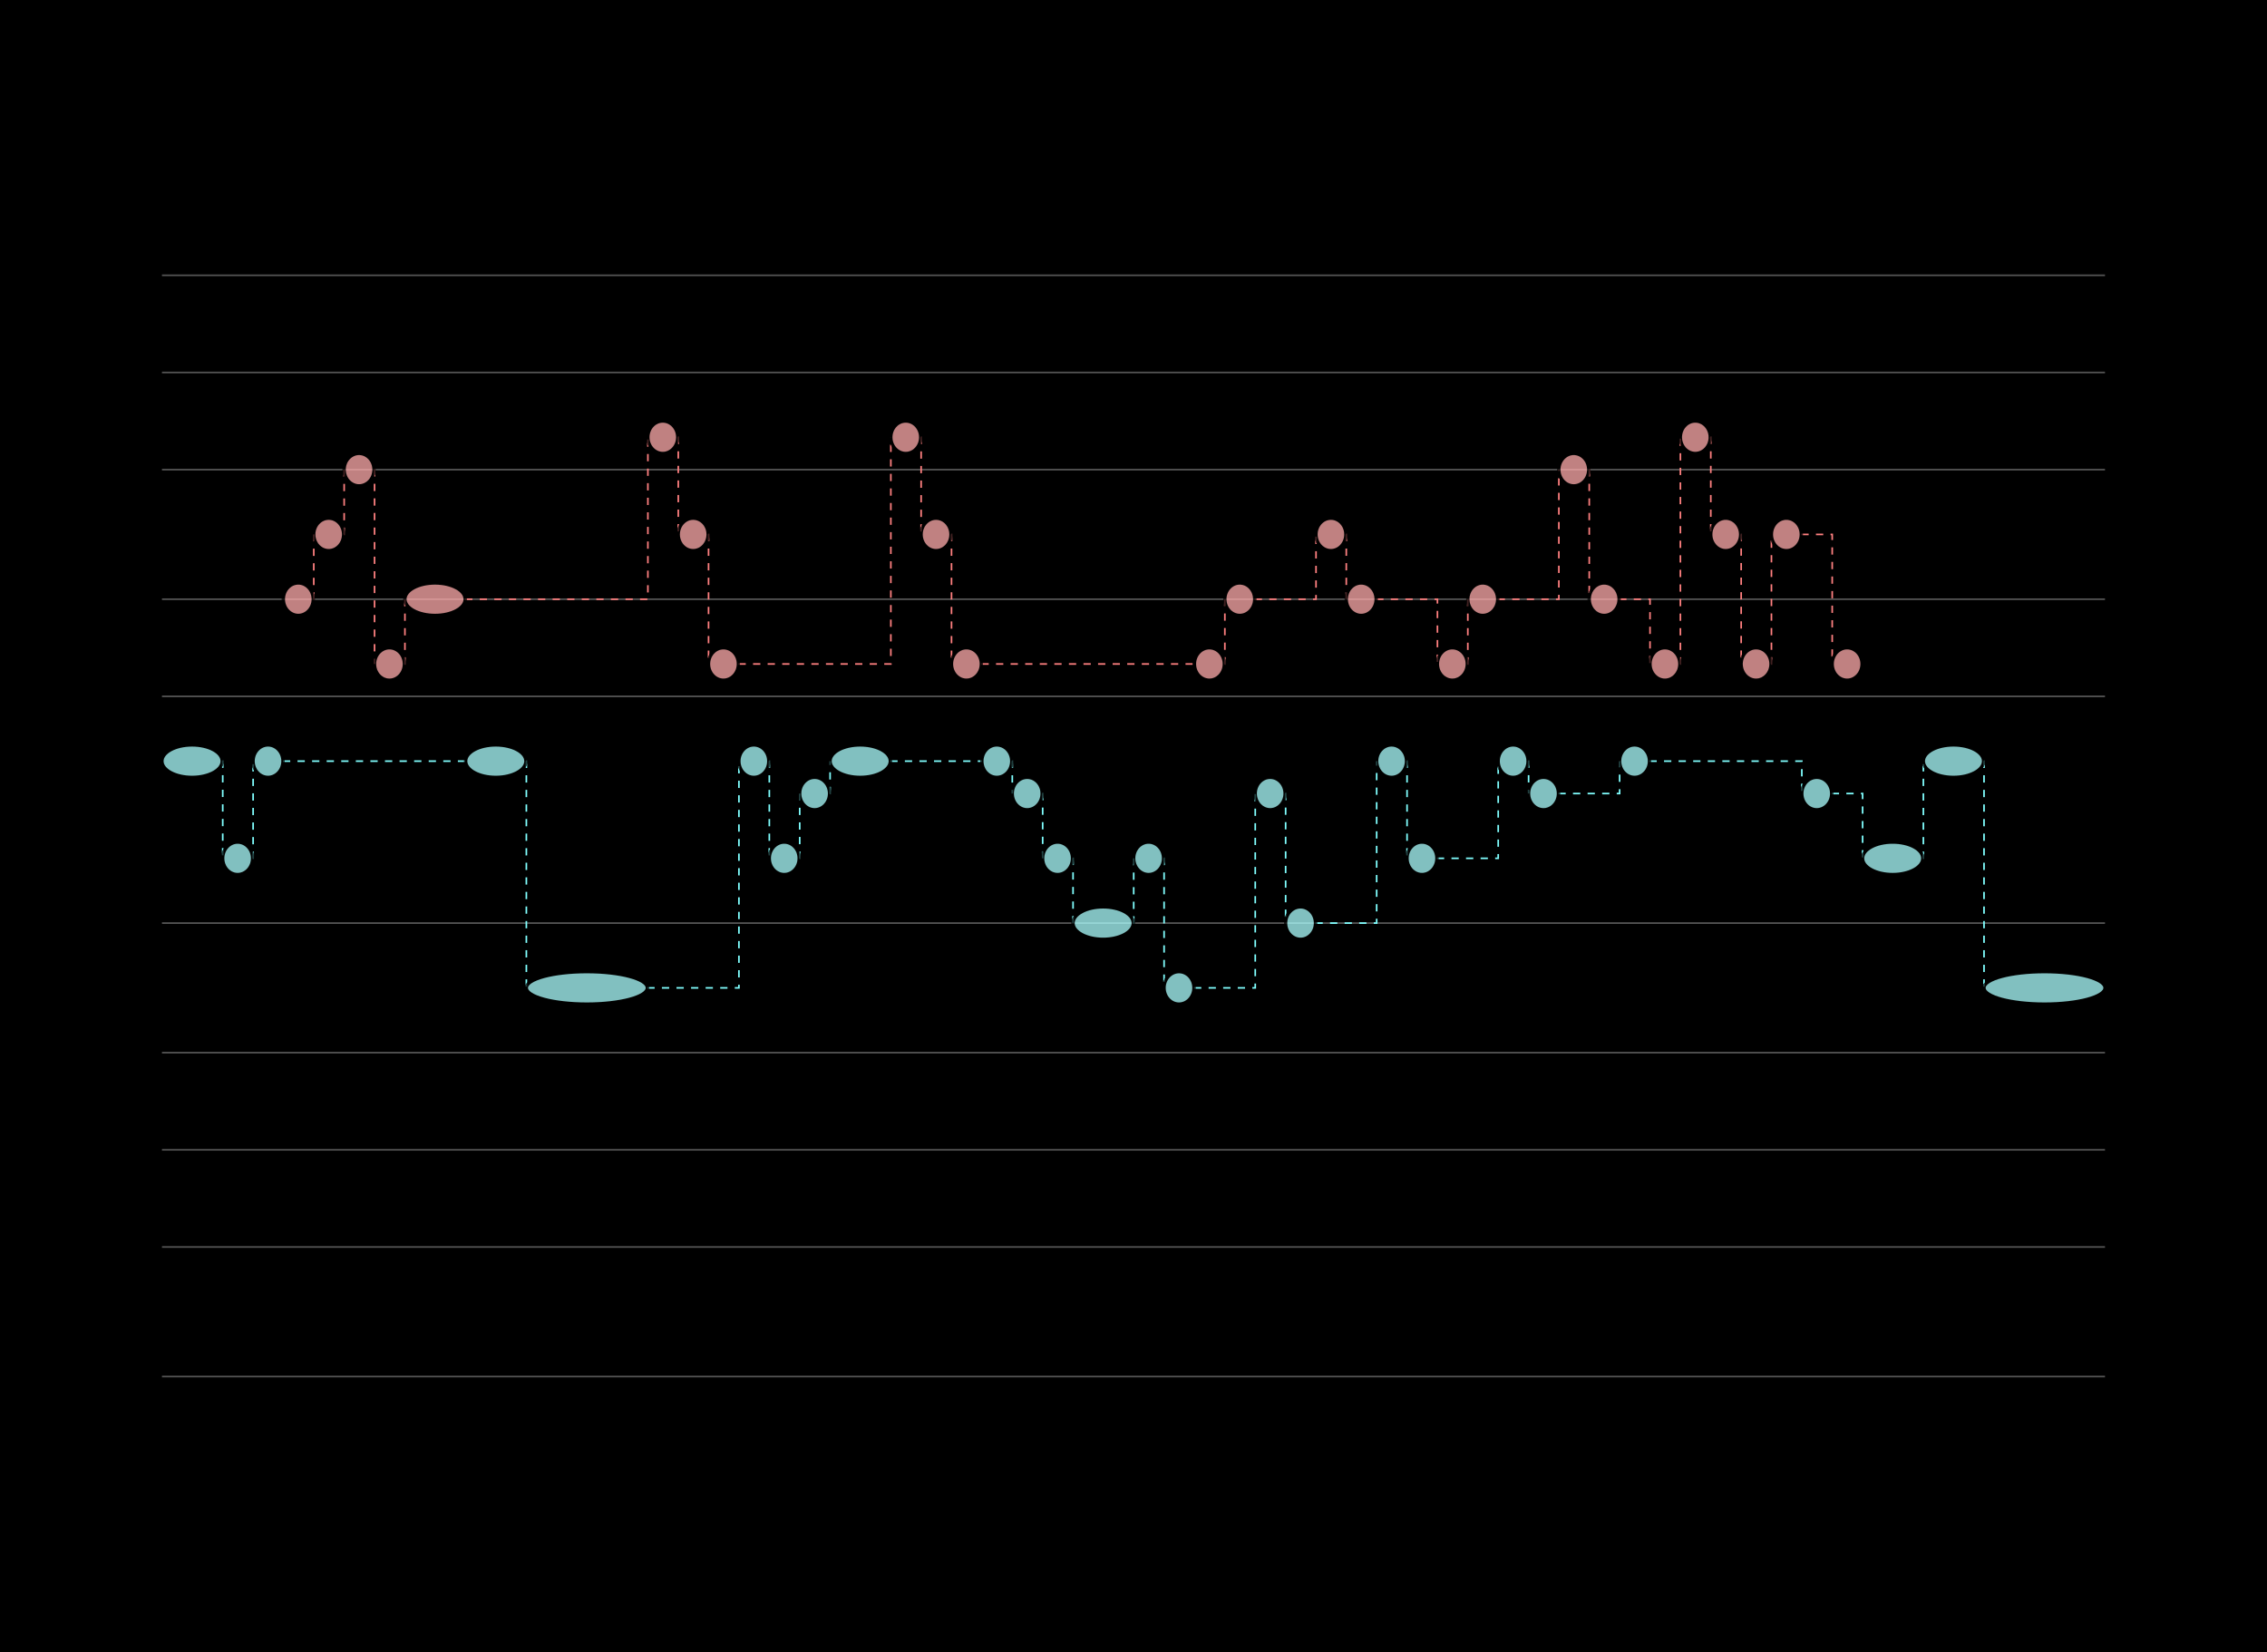
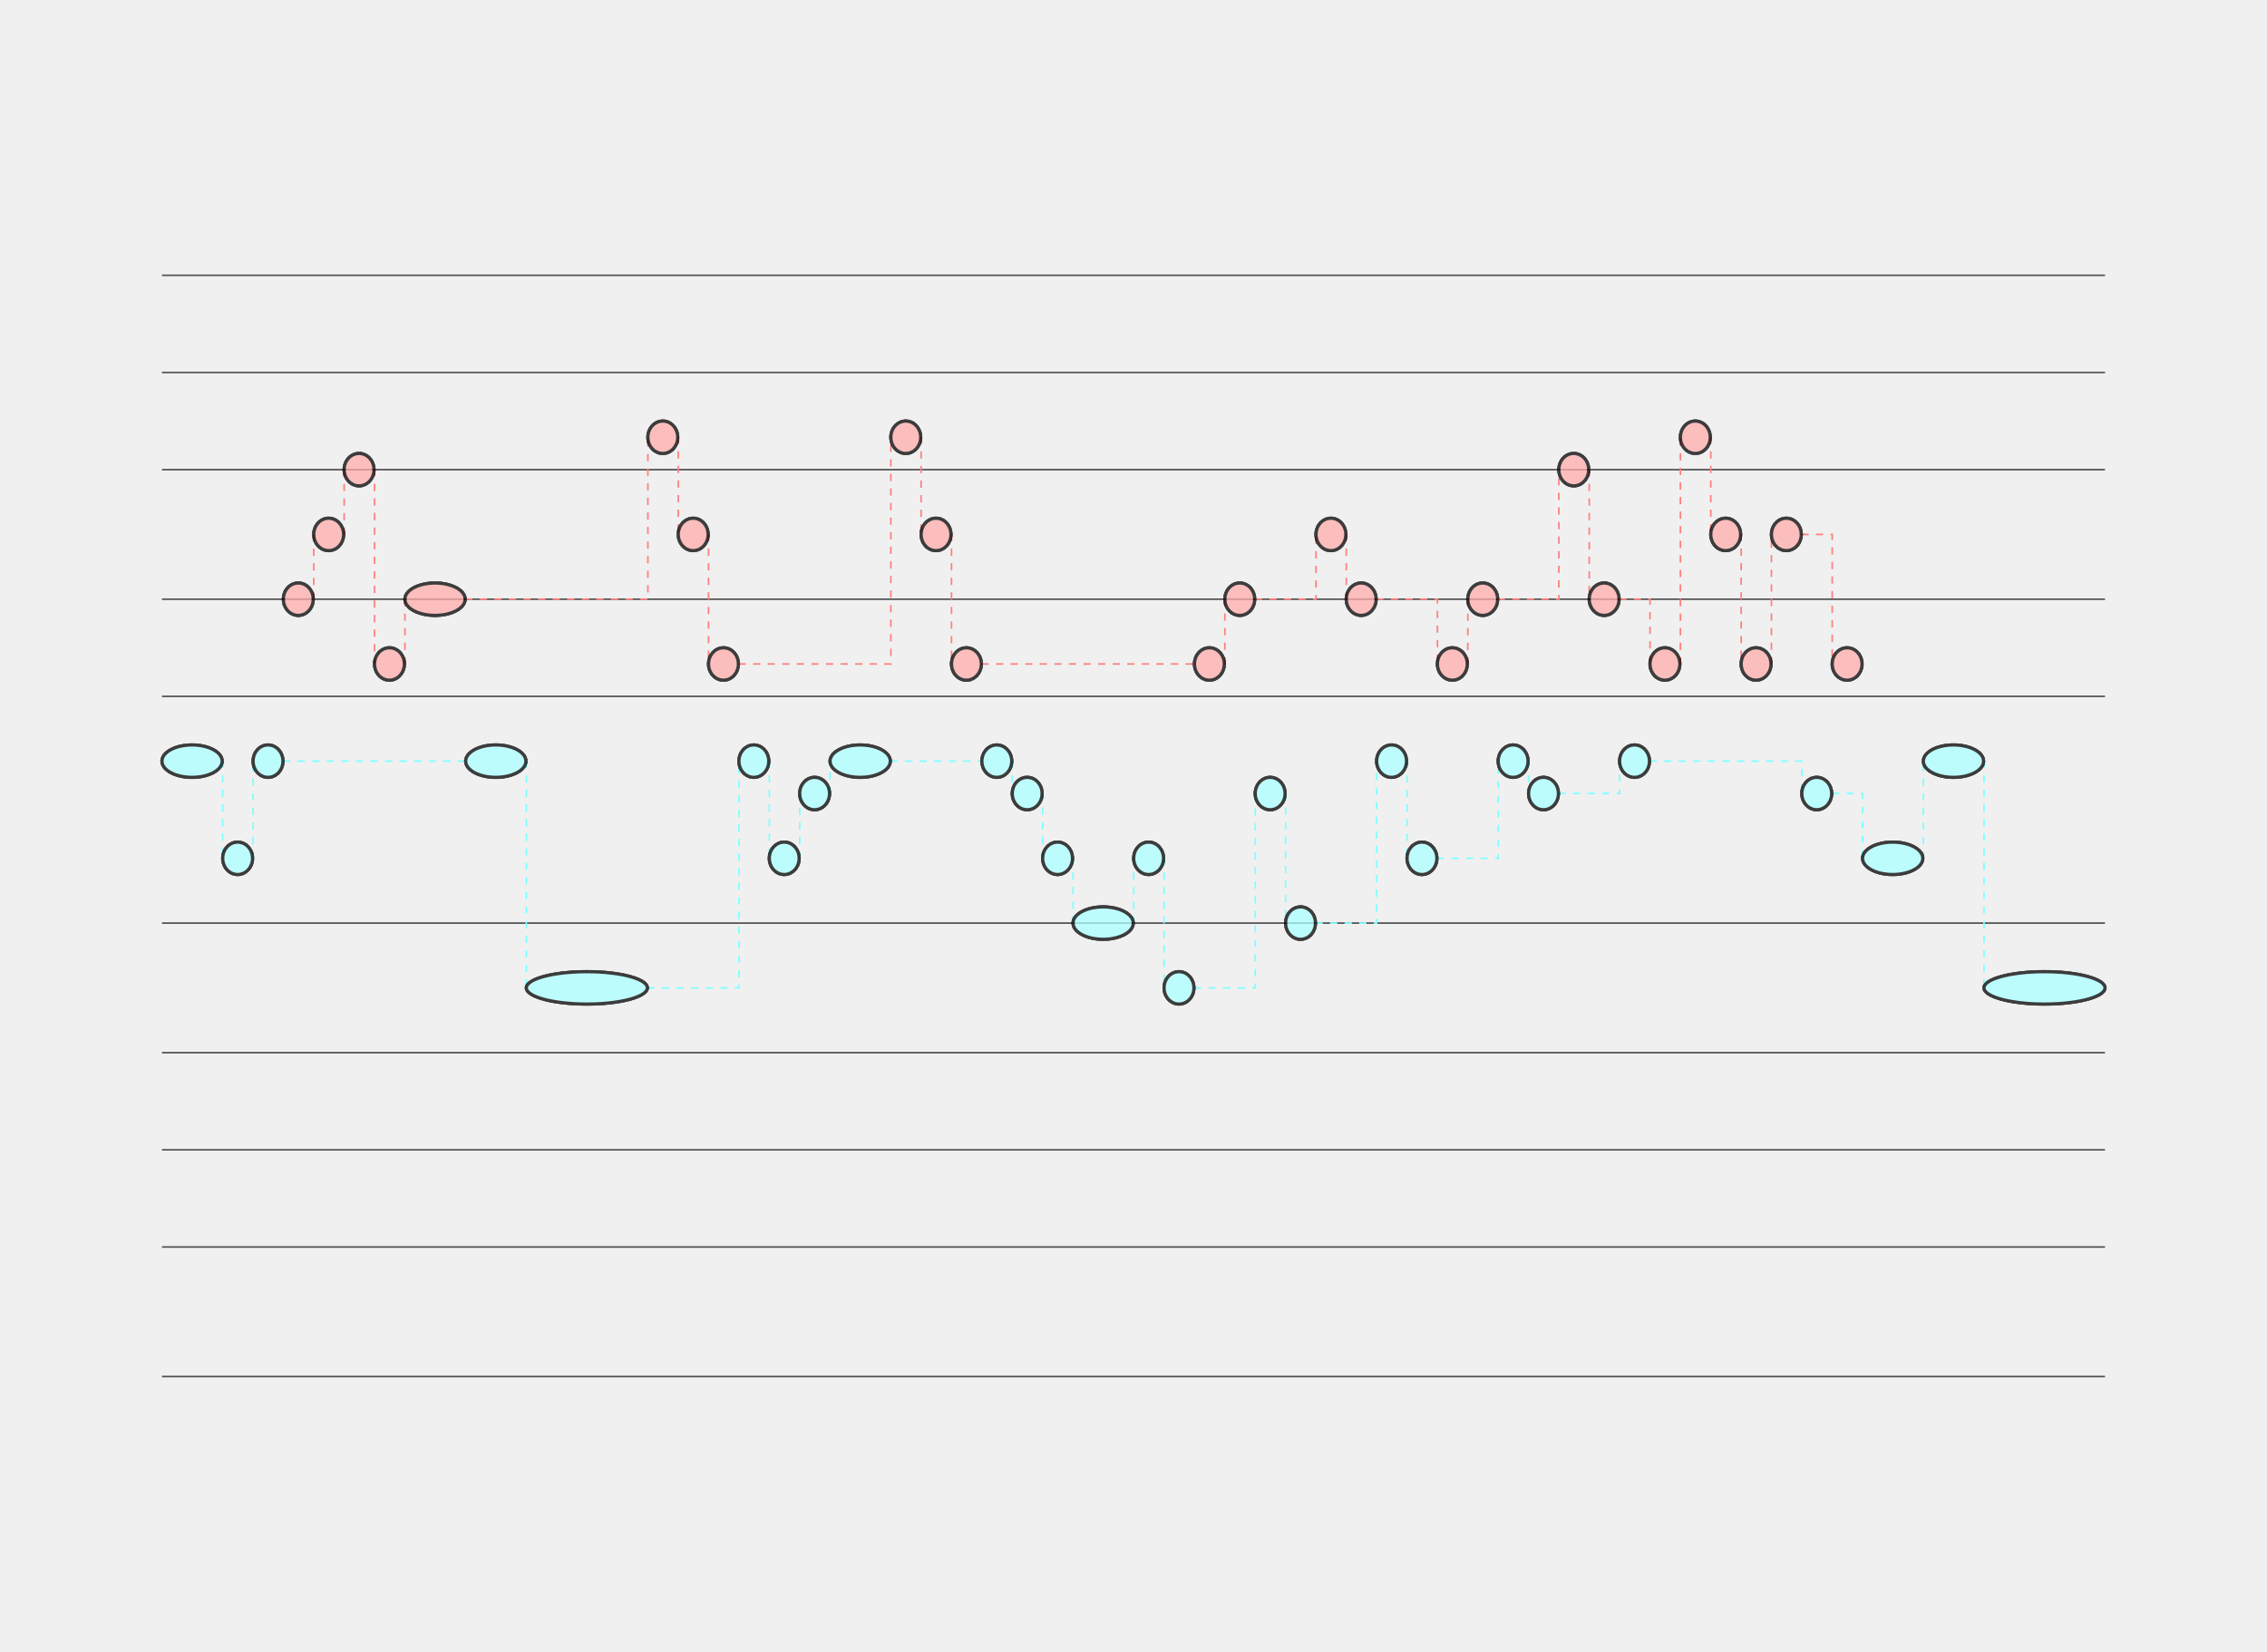
<svg xmlns="http://www.w3.org/2000/svg" version="1.1" viewPort="0 40 17.138 41" viewBox="-50 -50 699.843 510" width="699.843" height="510">
  <filter id="constantOpacity">
    <feComponentTransfer>
      <feFuncA type="table" tableValues="0 .5 .5" />
    </feComponentTransfer>
  </filter>
-   <rect class="background" x="-500%" y="-500%" width="1000%" height="1000%" style="fill:black" />
+   <rect class="background" x="-500%" y="-500%" width="1000%" height="1000%" style="fill:none" />
  <g transform="scale(35, -10) translate(0, -81)">
    <g class="staff-lines" stroke-width="0.5" stroke="#555555">
      <path vector-effect="non-scaling-stroke" d="M0 64.5 L17.138 64.5" />
      <path vector-effect="non-scaling-stroke" d="M0 67.5 L17.138 67.5" />
      <path vector-effect="non-scaling-stroke" d="M0 71.5 L17.138 71.5" />
      <path vector-effect="non-scaling-stroke" d="M0 74.5 L17.138 74.5" />
      <path vector-effect="non-scaling-stroke" d="M0 77.5 L17.138 77.5" />
      <path vector-effect="non-scaling-stroke" d="M0 43.5 L17.138 43.5" />
      <path vector-effect="non-scaling-stroke" d="M0 47.5 L17.138 47.5" />
      <path vector-effect="non-scaling-stroke" d="M0 50.5 L17.138 50.5" />
      <path vector-effect="non-scaling-stroke" d="M0 53.5 L17.138 53.5" />
      <path vector-effect="non-scaling-stroke" d="M0 57.5 L17.138 57.5" />
    </g>
    <g style="stroke-width:1; stroke:black;">
      <g class="note-lines track-2" fill="none" stroke="hsl(180, 100%, 75%)" stroke-dasharray="2.25" vector-effect="non-scaling-stroke" stroke-width="0.5">
        <path vector-effect="non-scaling-stroke" d=" M0.531 62.5 L0.536 62.5 L0.536 59.5" />
        <path vector-effect="non-scaling-stroke" d=" M0.799 59.5 L0.804 59.5 L0.804 62.5" />
        <path vector-effect="non-scaling-stroke" d=" M1.067 62.5 L2.679 62.5 L2.679 62.5" />
        <path vector-effect="non-scaling-stroke" d=" M3.21 62.5 L3.214 62.5 L3.214 55.5" />
        <path vector-effect="non-scaling-stroke" d=" M4.281 55.5 L5.089 55.5 L5.089 62.5" />
        <path vector-effect="non-scaling-stroke" d=" M5.353 62.5 L5.357 62.5 L5.357 59.5" />
        <path vector-effect="non-scaling-stroke" d=" M5.621 59.5 L5.625 59.5 L5.625 61.5" />
        <path vector-effect="non-scaling-stroke" d=" M5.888 61.5 L5.893 61.5 L5.893 62.5" />
        <path vector-effect="non-scaling-stroke" d=" M6.424 62.5 L7.232 62.5 L7.232 62.5" />
        <path vector-effect="non-scaling-stroke" d=" M7.496 62.5 L7.5 62.5 L7.5 61.5" />
        <path vector-effect="non-scaling-stroke" d=" M7.763 61.5 L7.768 61.5 L7.768 59.5" />
        <path vector-effect="non-scaling-stroke" d=" M8.031 59.5 L8.036 59.5 L8.036 57.5" />
        <path vector-effect="non-scaling-stroke" d=" M8.567 57.5 L8.571 57.5 L8.571 59.5" />
        <path vector-effect="non-scaling-stroke" d=" M8.835 59.5 L8.839 59.5 L8.839 55.5" />
        <path vector-effect="non-scaling-stroke" d=" M9.103 55.5 L9.643 55.5 L9.643 61.5" />
        <path vector-effect="non-scaling-stroke" d=" M9.906 61.5 L9.911 61.5 L9.911 57.5" />
        <path vector-effect="non-scaling-stroke" d=" M10.174 57.5 L10.714 57.5 L10.714 62.5" />
        <path vector-effect="non-scaling-stroke" d=" M10.978 62.5 L10.982 62.5 L10.982 59.5" />
        <path vector-effect="non-scaling-stroke" d=" M11.245 59.5 L11.786 59.5 L11.786 62.5" />
        <path vector-effect="non-scaling-stroke" d=" M12.049 62.5 L12.054 62.5 L12.054 61.5" />
        <path vector-effect="non-scaling-stroke" d=" M12.317 61.5 L12.857 61.5 L12.857 62.5" />
        <path vector-effect="non-scaling-stroke" d=" M13.12 62.5 L14.464 62.5 L14.464 61.5" />
        <path vector-effect="non-scaling-stroke" d=" M14.728 61.5 L15 61.5 L15 59.5" />
        <path vector-effect="non-scaling-stroke" d=" M15.531 59.5 L15.536 59.5 L15.536 62.5" />
        <path vector-effect="non-scaling-stroke" d=" M16.067 62.5 L16.071 62.5 L16.071 55.5" />
      </g>
      <g class="note-lines track-1" fill="none" stroke="hsl(0, 100%, 75%)" stroke-dasharray="2.25" vector-effect="non-scaling-stroke" stroke-width="0.5">
        <path vector-effect="non-scaling-stroke" d=" M1.335 67.5 L1.339 67.5 L1.339 69.5" />
        <path vector-effect="non-scaling-stroke" d=" M1.603 69.5 L1.607 69.5 L1.607 71.5" />
        <path vector-effect="non-scaling-stroke" d=" M1.871 71.5 L1.875 71.5 L1.875 65.5" />
        <path vector-effect="non-scaling-stroke" d=" M2.138 65.5 L2.143 65.5 L2.143 67.5" />
        <path vector-effect="non-scaling-stroke" d=" M2.674 67.5 L4.286 67.5 L4.286 72.5" />
        <path vector-effect="non-scaling-stroke" d=" M4.549 72.5 L4.554 72.5 L4.554 69.5" />
        <path vector-effect="non-scaling-stroke" d=" M4.817 69.5 L4.821 69.5 L4.821 65.5" />
        <path vector-effect="non-scaling-stroke" d=" M5.085 65.5 L6.429 65.5 L6.429 72.5" />
        <path vector-effect="non-scaling-stroke" d=" M6.692 72.5 L6.696 72.5 L6.696 69.5" />
        <path vector-effect="non-scaling-stroke" d=" M6.96 69.5 L6.964 69.5 L6.964 65.5" />
        <path vector-effect="non-scaling-stroke" d=" M7.228 65.5 L9.107 65.5 L9.107 65.5" />
        <path vector-effect="non-scaling-stroke" d=" M9.371 65.5 L9.375 65.5 L9.375 67.5" />
        <path vector-effect="non-scaling-stroke" d=" M9.638 67.5 L10.179 67.5 L10.179 69.5" />
        <path vector-effect="non-scaling-stroke" d=" M10.442 69.5 L10.446 69.5 L10.446 67.5" />
        <path vector-effect="non-scaling-stroke" d=" M10.71 67.5 L11.25 67.5 L11.25 65.5" />
        <path vector-effect="non-scaling-stroke" d=" M11.513 65.5 L11.518 65.5 L11.518 67.5" />
        <path vector-effect="non-scaling-stroke" d=" M11.781 67.5 L12.321 67.5 L12.321 71.5" />
        <path vector-effect="non-scaling-stroke" d=" M12.585 71.5 L12.589 71.5 L12.589 67.5" />
        <path vector-effect="non-scaling-stroke" d=" M12.853 67.5 L13.125 67.5 L13.125 65.5" />
        <path vector-effect="non-scaling-stroke" d=" M13.388 65.5 L13.393 65.5 L13.393 72.5" />
        <path vector-effect="non-scaling-stroke" d=" M13.656 72.5 L13.661 72.5 L13.661 69.5" />
        <path vector-effect="non-scaling-stroke" d=" M13.924 69.5 L13.929 69.5 L13.929 65.5" />
        <path vector-effect="non-scaling-stroke" d=" M14.192 65.5 L14.196 65.5 L14.196 69.5" />
        <path vector-effect="non-scaling-stroke" d=" M14.46 69.5 L14.732 69.5 L14.732 65.5" />
      </g>
      <g opacity="0.5" class="note-backdrops track-2" style="fill:white;">
        <g class="note key-62 ont-0d000 offt-0d531 maxima">
          <rect vector-effect="non-scaling-stroke" rx="1" ry="1" x="0" y="62" width="0.531" height="1" />
        </g>
        <g class="note key-59 ont-0d536 offt-0d799">
          <rect vector-effect="non-scaling-stroke" rx="1" ry="1" x="0.536" y="59" width="0.263" height="1" />
        </g>
        <g class="note key-62 ont-0d804 offt-1d067 maxima">
          <rect vector-effect="non-scaling-stroke" rx="1" ry="1" x="0.804" y="62" width="0.263" height="1" />
        </g>
        <g class="note key-62 ont-2d679 offt-3d210 maxima">
          <rect vector-effect="non-scaling-stroke" rx="1" ry="1" x="2.679" y="62" width="0.531" height="1" />
        </g>
        <g class="note key-55 ont-3d214 offt-4d281 minima">
          <rect vector-effect="non-scaling-stroke" rx="1" ry="1" x="3.214" y="55" width="1.067" height="1" />
        </g>
        <g class="note key-62 ont-5d089 offt-5d353 maxima">
          <rect vector-effect="non-scaling-stroke" rx="1" ry="1" x="5.089" y="62" width="0.263" height="1" />
        </g>
        <g class="note key-59 ont-5d357 offt-5d621">
          <rect vector-effect="non-scaling-stroke" rx="1" ry="1" x="5.357" y="59" width="0.263" height="1" />
        </g>
        <g class="note key-61 ont-5d625 offt-5d888">
          <rect vector-effect="non-scaling-stroke" rx="1" ry="1" x="5.625" y="61" width="0.263" height="1" />
        </g>
        <g class="note key-62 ont-5d893 offt-6d424 maxima">
          <rect vector-effect="non-scaling-stroke" rx="1" ry="1" x="5.893" y="62" width="0.531" height="1" />
        </g>
        <g class="note key-62 ont-7d232 offt-7d496 maxima">
          <rect vector-effect="non-scaling-stroke" rx="1" ry="1" x="7.232" y="62" width="0.263" height="1" />
        </g>
        <g class="note key-61 ont-7d500 offt-7d763">
          <rect vector-effect="non-scaling-stroke" rx="1" ry="1" x="7.5" y="61" width="0.263" height="1" />
        </g>
        <g class="note key-59 ont-7d768 offt-8d031">
          <rect vector-effect="non-scaling-stroke" rx="1" ry="1" x="7.768" y="59" width="0.263" height="1" />
        </g>
        <g class="note key-57 ont-8d036 offt-8d567">
          <rect vector-effect="non-scaling-stroke" rx="1" ry="1" x="8.036" y="57" width="0.531" height="1" />
        </g>
        <g class="note key-59 ont-8d571 offt-8d835">
          <rect vector-effect="non-scaling-stroke" rx="1" ry="1" x="8.571" y="59" width="0.263" height="1" />
        </g>
        <g class="note key-55 ont-8d839 offt-9d103 minima">
          <rect vector-effect="non-scaling-stroke" rx="1" ry="1" x="8.839" y="55" width="0.263" height="1" />
        </g>
        <g class="note key-61 ont-9d643 offt-9d906">
          <rect vector-effect="non-scaling-stroke" rx="1" ry="1" x="9.643" y="61" width="0.263" height="1" />
        </g>
        <g class="note key-57 ont-9d911 offt-10d174">
          <rect vector-effect="non-scaling-stroke" rx="1" ry="1" x="9.911" y="57" width="0.263" height="1" />
        </g>
        <g class="note key-62 ont-10d714 offt-10d978 maxima">
          <rect vector-effect="non-scaling-stroke" rx="1" ry="1" x="10.714" y="62" width="0.263" height="1" />
        </g>
        <g class="note key-59 ont-10d982 offt-11d246">
          <rect vector-effect="non-scaling-stroke" rx="1" ry="1" x="10.982" y="59" width="0.263" height="1" />
        </g>
        <g class="note key-62 ont-11d786 offt-12d049 maxima">
          <rect vector-effect="non-scaling-stroke" rx="1" ry="1" x="11.786" y="62" width="0.263" height="1" />
        </g>
        <g class="note key-61 ont-12d054 offt-12d317">
          <rect vector-effect="non-scaling-stroke" rx="1" ry="1" x="12.054" y="61" width="0.263" height="1" />
        </g>
        <g class="note key-62 ont-12d857 offt-13d121 maxima">
          <rect vector-effect="non-scaling-stroke" rx="1" ry="1" x="12.857" y="62" width="0.263" height="1" />
        </g>
        <g class="note key-61 ont-14d464 offt-14d728">
          <rect vector-effect="non-scaling-stroke" rx="1" ry="1" x="14.464" y="61" width="0.263" height="1" />
        </g>
        <g class="note key-59 ont-15d000 offt-15d531">
          <rect vector-effect="non-scaling-stroke" rx="1" ry="1" x="15" y="59" width="0.531" height="1" />
        </g>
        <g class="note key-62 ont-15d536 offt-16d067 maxima">
          <rect vector-effect="non-scaling-stroke" rx="1" ry="1" x="15.536" y="62" width="0.531" height="1" />
        </g>
        <g class="note key-55 ont-16d071 offt-17d138 minima">
          <rect vector-effect="non-scaling-stroke" rx="1" ry="1" x="16.071" y="55" width="1.067" height="1" />
        </g>
      </g>
      <g opacity="0.5" class="note-backdrops track-1" style="fill:white;">
        <g class="note key-67 ont-1d071 offt-1d335">
          <rect vector-effect="non-scaling-stroke" rx="1" ry="1" x="1.071" y="67" width="0.263" height="1" />
        </g>
        <g class="note key-69 ont-1d339 offt-1d603">
          <rect vector-effect="non-scaling-stroke" rx="1" ry="1" x="1.339" y="69" width="0.263" height="1" />
        </g>
        <g class="note key-71 ont-1d607 offt-1d871">
          <rect vector-effect="non-scaling-stroke" rx="1" ry="1" x="1.607" y="71" width="0.263" height="1" />
        </g>
        <g class="note key-65 ont-1d875 offt-2d138 minima">
          <rect vector-effect="non-scaling-stroke" rx="1" ry="1" x="1.875" y="65" width="0.263" height="1" />
        </g>
        <g class="note key-67 ont-2d143 offt-2d674">
          <rect vector-effect="non-scaling-stroke" rx="1" ry="1" x="2.143" y="67" width="0.531" height="1" />
        </g>
        <g class="note key-72 ont-4d286 offt-4d549 maxima">
          <rect vector-effect="non-scaling-stroke" rx="1" ry="1" x="4.286" y="72" width="0.263" height="1" />
        </g>
        <g class="note key-69 ont-4d554 offt-4d817">
          <rect vector-effect="non-scaling-stroke" rx="1" ry="1" x="4.554" y="69" width="0.263" height="1" />
        </g>
        <g class="note key-65 ont-4d821 offt-5d085 minima">
          <rect vector-effect="non-scaling-stroke" rx="1" ry="1" x="4.821" y="65" width="0.263" height="1" />
        </g>
        <g class="note key-72 ont-6d429 offt-6d692 maxima">
          <rect vector-effect="non-scaling-stroke" rx="1" ry="1" x="6.429" y="72" width="0.263" height="1" />
        </g>
        <g class="note key-69 ont-6d696 offt-6d960">
          <rect vector-effect="non-scaling-stroke" rx="1" ry="1" x="6.696" y="69" width="0.263" height="1" />
        </g>
        <g class="note key-65 ont-6d964 offt-7d228 minima">
          <rect vector-effect="non-scaling-stroke" rx="1" ry="1" x="6.964" y="65" width="0.263" height="1" />
        </g>
        <g class="note key-65 ont-9d107 offt-9d371 minima">
          <rect vector-effect="non-scaling-stroke" rx="1" ry="1" x="9.107" y="65" width="0.263" height="1" />
        </g>
        <g class="note key-67 ont-9d375 offt-9d638">
          <rect vector-effect="non-scaling-stroke" rx="1" ry="1" x="9.375" y="67" width="0.263" height="1" />
        </g>
        <g class="note key-69 ont-10d179 offt-10d442">
          <rect vector-effect="non-scaling-stroke" rx="1" ry="1" x="10.179" y="69" width="0.263" height="1" />
        </g>
        <g class="note key-67 ont-10d446 offt-10d710">
          <rect vector-effect="non-scaling-stroke" rx="1" ry="1" x="10.446" y="67" width="0.263" height="1" />
        </g>
        <g class="note key-65 ont-11d250 offt-11d513 minima">
          <rect vector-effect="non-scaling-stroke" rx="1" ry="1" x="11.25" y="65" width="0.263" height="1" />
        </g>
        <g class="note key-67 ont-11d518 offt-11d781">
          <rect vector-effect="non-scaling-stroke" rx="1" ry="1" x="11.518" y="67" width="0.263" height="1" />
        </g>
        <g class="note key-71 ont-12d321 offt-12d585">
          <rect vector-effect="non-scaling-stroke" rx="1" ry="1" x="12.321" y="71" width="0.263" height="1" />
        </g>
        <g class="note key-67 ont-12d589 offt-12d853">
          <rect vector-effect="non-scaling-stroke" rx="1" ry="1" x="12.589" y="67" width="0.263" height="1" />
        </g>
        <g class="note key-65 ont-13d125 offt-13d388 minima">
          <rect vector-effect="non-scaling-stroke" rx="1" ry="1" x="13.125" y="65" width="0.263" height="1" />
        </g>
        <g class="note key-72 ont-13d393 offt-13d656 maxima">
          <rect vector-effect="non-scaling-stroke" rx="1" ry="1" x="13.393" y="72" width="0.263" height="1" />
        </g>
        <g class="note key-69 ont-13d661 offt-13d924">
          <rect vector-effect="non-scaling-stroke" rx="1" ry="1" x="13.661" y="69" width="0.263" height="1" />
        </g>
        <g class="note key-65 ont-13d929 offt-14d192 minima">
          <rect vector-effect="non-scaling-stroke" rx="1" ry="1" x="13.929" y="65" width="0.263" height="1" />
        </g>
        <g class="note key-69 ont-14d196 offt-14d460">
          <rect vector-effect="non-scaling-stroke" rx="1" ry="1" x="14.196" y="69" width="0.263" height="1" />
        </g>
        <g class="note key-65 ont-14d732 offt-14d996 minima">
          <rect vector-effect="non-scaling-stroke" rx="1" ry="1" x="14.732" y="65" width="0.263" height="1" />
        </g>
      </g>
      <g class="track-2" filter="url(#constantOpacity)" style="opacity:1; fill:hsl(180, 100%, 75%);">
        <g class="note key-62 ont-0d000 offt-0d531 maxima">
          <rect vector-effect="non-scaling-stroke" rx="1" ry="1" x="0" y="62" width="0.531" height="1" />
        </g>
        <g class="note key-59 ont-0d536 offt-0d799">
          <rect vector-effect="non-scaling-stroke" rx="1" ry="1" x="0.536" y="59" width="0.263" height="1" />
        </g>
        <g class="note key-62 ont-0d804 offt-1d067 maxima">
          <rect vector-effect="non-scaling-stroke" rx="1" ry="1" x="0.804" y="62" width="0.263" height="1" />
        </g>
        <g class="note key-62 ont-2d679 offt-3d210 maxima">
          <rect vector-effect="non-scaling-stroke" rx="1" ry="1" x="2.679" y="62" width="0.531" height="1" />
        </g>
        <g class="note key-55 ont-3d214 offt-4d281 minima">
          <rect vector-effect="non-scaling-stroke" rx="1" ry="1" x="3.214" y="55" width="1.067" height="1" />
        </g>
        <g class="note key-62 ont-5d089 offt-5d353 maxima">
          <rect vector-effect="non-scaling-stroke" rx="1" ry="1" x="5.089" y="62" width="0.263" height="1" />
        </g>
        <g class="note key-59 ont-5d357 offt-5d621">
          <rect vector-effect="non-scaling-stroke" rx="1" ry="1" x="5.357" y="59" width="0.263" height="1" />
        </g>
        <g class="note key-61 ont-5d625 offt-5d888">
          <rect vector-effect="non-scaling-stroke" rx="1" ry="1" x="5.625" y="61" width="0.263" height="1" />
        </g>
        <g class="note key-62 ont-5d893 offt-6d424 maxima">
          <rect vector-effect="non-scaling-stroke" rx="1" ry="1" x="5.893" y="62" width="0.531" height="1" />
        </g>
        <g class="note key-62 ont-7d232 offt-7d496 maxima">
          <rect vector-effect="non-scaling-stroke" rx="1" ry="1" x="7.232" y="62" width="0.263" height="1" />
        </g>
        <g class="note key-61 ont-7d500 offt-7d763">
          <rect vector-effect="non-scaling-stroke" rx="1" ry="1" x="7.5" y="61" width="0.263" height="1" />
        </g>
        <g class="note key-59 ont-7d768 offt-8d031">
          <rect vector-effect="non-scaling-stroke" rx="1" ry="1" x="7.768" y="59" width="0.263" height="1" />
        </g>
        <g class="note key-57 ont-8d036 offt-8d567">
          <rect vector-effect="non-scaling-stroke" rx="1" ry="1" x="8.036" y="57" width="0.531" height="1" />
        </g>
        <g class="note key-59 ont-8d571 offt-8d835">
          <rect vector-effect="non-scaling-stroke" rx="1" ry="1" x="8.571" y="59" width="0.263" height="1" />
        </g>
        <g class="note key-55 ont-8d839 offt-9d103 minima">
          <rect vector-effect="non-scaling-stroke" rx="1" ry="1" x="8.839" y="55" width="0.263" height="1" />
        </g>
        <g class="note key-61 ont-9d643 offt-9d906">
          <rect vector-effect="non-scaling-stroke" rx="1" ry="1" x="9.643" y="61" width="0.263" height="1" />
        </g>
        <g class="note key-57 ont-9d911 offt-10d174">
          <rect vector-effect="non-scaling-stroke" rx="1" ry="1" x="9.911" y="57" width="0.263" height="1" />
        </g>
        <g class="note key-62 ont-10d714 offt-10d978 maxima">
          <rect vector-effect="non-scaling-stroke" rx="1" ry="1" x="10.714" y="62" width="0.263" height="1" />
        </g>
        <g class="note key-59 ont-10d982 offt-11d246">
          <rect vector-effect="non-scaling-stroke" rx="1" ry="1" x="10.982" y="59" width="0.263" height="1" />
        </g>
        <g class="note key-62 ont-11d786 offt-12d049 maxima">
          <rect vector-effect="non-scaling-stroke" rx="1" ry="1" x="11.786" y="62" width="0.263" height="1" />
        </g>
        <g class="note key-61 ont-12d054 offt-12d317">
          <rect vector-effect="non-scaling-stroke" rx="1" ry="1" x="12.054" y="61" width="0.263" height="1" />
        </g>
        <g class="note key-62 ont-12d857 offt-13d121 maxima">
          <rect vector-effect="non-scaling-stroke" rx="1" ry="1" x="12.857" y="62" width="0.263" height="1" />
        </g>
        <g class="note key-61 ont-14d464 offt-14d728">
          <rect vector-effect="non-scaling-stroke" rx="1" ry="1" x="14.464" y="61" width="0.263" height="1" />
        </g>
        <g class="note key-59 ont-15d000 offt-15d531">
          <rect vector-effect="non-scaling-stroke" rx="1" ry="1" x="15" y="59" width="0.531" height="1" />
        </g>
        <g class="note key-62 ont-15d536 offt-16d067 maxima">
          <rect vector-effect="non-scaling-stroke" rx="1" ry="1" x="15.536" y="62" width="0.531" height="1" />
        </g>
        <g class="note key-55 ont-16d071 offt-17d138 minima">
          <rect vector-effect="non-scaling-stroke" rx="1" ry="1" x="16.071" y="55" width="1.067" height="1" />
        </g>
      </g>
      <g class="track-1" filter="url(#constantOpacity)" style="opacity:1; fill:hsl(0, 100%, 75%);">
        <g class="note key-67 ont-1d071 offt-1d335">
          <rect vector-effect="non-scaling-stroke" rx="1" ry="1" x="1.071" y="67" width="0.263" height="1" />
        </g>
        <g class="note key-69 ont-1d339 offt-1d603">
          <rect vector-effect="non-scaling-stroke" rx="1" ry="1" x="1.339" y="69" width="0.263" height="1" />
        </g>
        <g class="note key-71 ont-1d607 offt-1d871">
          <rect vector-effect="non-scaling-stroke" rx="1" ry="1" x="1.607" y="71" width="0.263" height="1" />
        </g>
        <g class="note key-65 ont-1d875 offt-2d138 minima">
          <rect vector-effect="non-scaling-stroke" rx="1" ry="1" x="1.875" y="65" width="0.263" height="1" />
        </g>
        <g class="note key-67 ont-2d143 offt-2d674">
          <rect vector-effect="non-scaling-stroke" rx="1" ry="1" x="2.143" y="67" width="0.531" height="1" />
        </g>
        <g class="note key-72 ont-4d286 offt-4d549 maxima">
          <rect vector-effect="non-scaling-stroke" rx="1" ry="1" x="4.286" y="72" width="0.263" height="1" />
        </g>
        <g class="note key-69 ont-4d554 offt-4d817">
          <rect vector-effect="non-scaling-stroke" rx="1" ry="1" x="4.554" y="69" width="0.263" height="1" />
        </g>
        <g class="note key-65 ont-4d821 offt-5d085 minima">
          <rect vector-effect="non-scaling-stroke" rx="1" ry="1" x="4.821" y="65" width="0.263" height="1" />
        </g>
        <g class="note key-72 ont-6d429 offt-6d692 maxima">
          <rect vector-effect="non-scaling-stroke" rx="1" ry="1" x="6.429" y="72" width="0.263" height="1" />
        </g>
        <g class="note key-69 ont-6d696 offt-6d960">
          <rect vector-effect="non-scaling-stroke" rx="1" ry="1" x="6.696" y="69" width="0.263" height="1" />
        </g>
        <g class="note key-65 ont-6d964 offt-7d228 minima">
          <rect vector-effect="non-scaling-stroke" rx="1" ry="1" x="6.964" y="65" width="0.263" height="1" />
        </g>
        <g class="note key-65 ont-9d107 offt-9d371 minima">
          <rect vector-effect="non-scaling-stroke" rx="1" ry="1" x="9.107" y="65" width="0.263" height="1" />
        </g>
        <g class="note key-67 ont-9d375 offt-9d638">
          <rect vector-effect="non-scaling-stroke" rx="1" ry="1" x="9.375" y="67" width="0.263" height="1" />
        </g>
        <g class="note key-69 ont-10d179 offt-10d442">
          <rect vector-effect="non-scaling-stroke" rx="1" ry="1" x="10.179" y="69" width="0.263" height="1" />
        </g>
        <g class="note key-67 ont-10d446 offt-10d710">
          <rect vector-effect="non-scaling-stroke" rx="1" ry="1" x="10.446" y="67" width="0.263" height="1" />
        </g>
        <g class="note key-65 ont-11d250 offt-11d513 minima">
          <rect vector-effect="non-scaling-stroke" rx="1" ry="1" x="11.25" y="65" width="0.263" height="1" />
        </g>
        <g class="note key-67 ont-11d518 offt-11d781">
          <rect vector-effect="non-scaling-stroke" rx="1" ry="1" x="11.518" y="67" width="0.263" height="1" />
        </g>
        <g class="note key-71 ont-12d321 offt-12d585">
          <rect vector-effect="non-scaling-stroke" rx="1" ry="1" x="12.321" y="71" width="0.263" height="1" />
        </g>
        <g class="note key-67 ont-12d589 offt-12d853">
          <rect vector-effect="non-scaling-stroke" rx="1" ry="1" x="12.589" y="67" width="0.263" height="1" />
        </g>
        <g class="note key-65 ont-13d125 offt-13d388 minima">
          <rect vector-effect="non-scaling-stroke" rx="1" ry="1" x="13.125" y="65" width="0.263" height="1" />
        </g>
        <g class="note key-72 ont-13d393 offt-13d656 maxima">
          <rect vector-effect="non-scaling-stroke" rx="1" ry="1" x="13.393" y="72" width="0.263" height="1" />
        </g>
        <g class="note key-69 ont-13d661 offt-13d924">
          <rect vector-effect="non-scaling-stroke" rx="1" ry="1" x="13.661" y="69" width="0.263" height="1" />
        </g>
        <g class="note key-65 ont-13d929 offt-14d192 minima">
          <rect vector-effect="non-scaling-stroke" rx="1" ry="1" x="13.929" y="65" width="0.263" height="1" />
        </g>
        <g class="note key-69 ont-14d196 offt-14d460">
          <rect vector-effect="non-scaling-stroke" rx="1" ry="1" x="14.196" y="69" width="0.263" height="1" />
        </g>
        <g class="note key-65 ont-14d732 offt-14d996 minima">
          <rect vector-effect="non-scaling-stroke" rx="1" ry="1" x="14.732" y="65" width="0.263" height="1" />
        </g>
      </g>
    </g>
  </g>
</svg>
